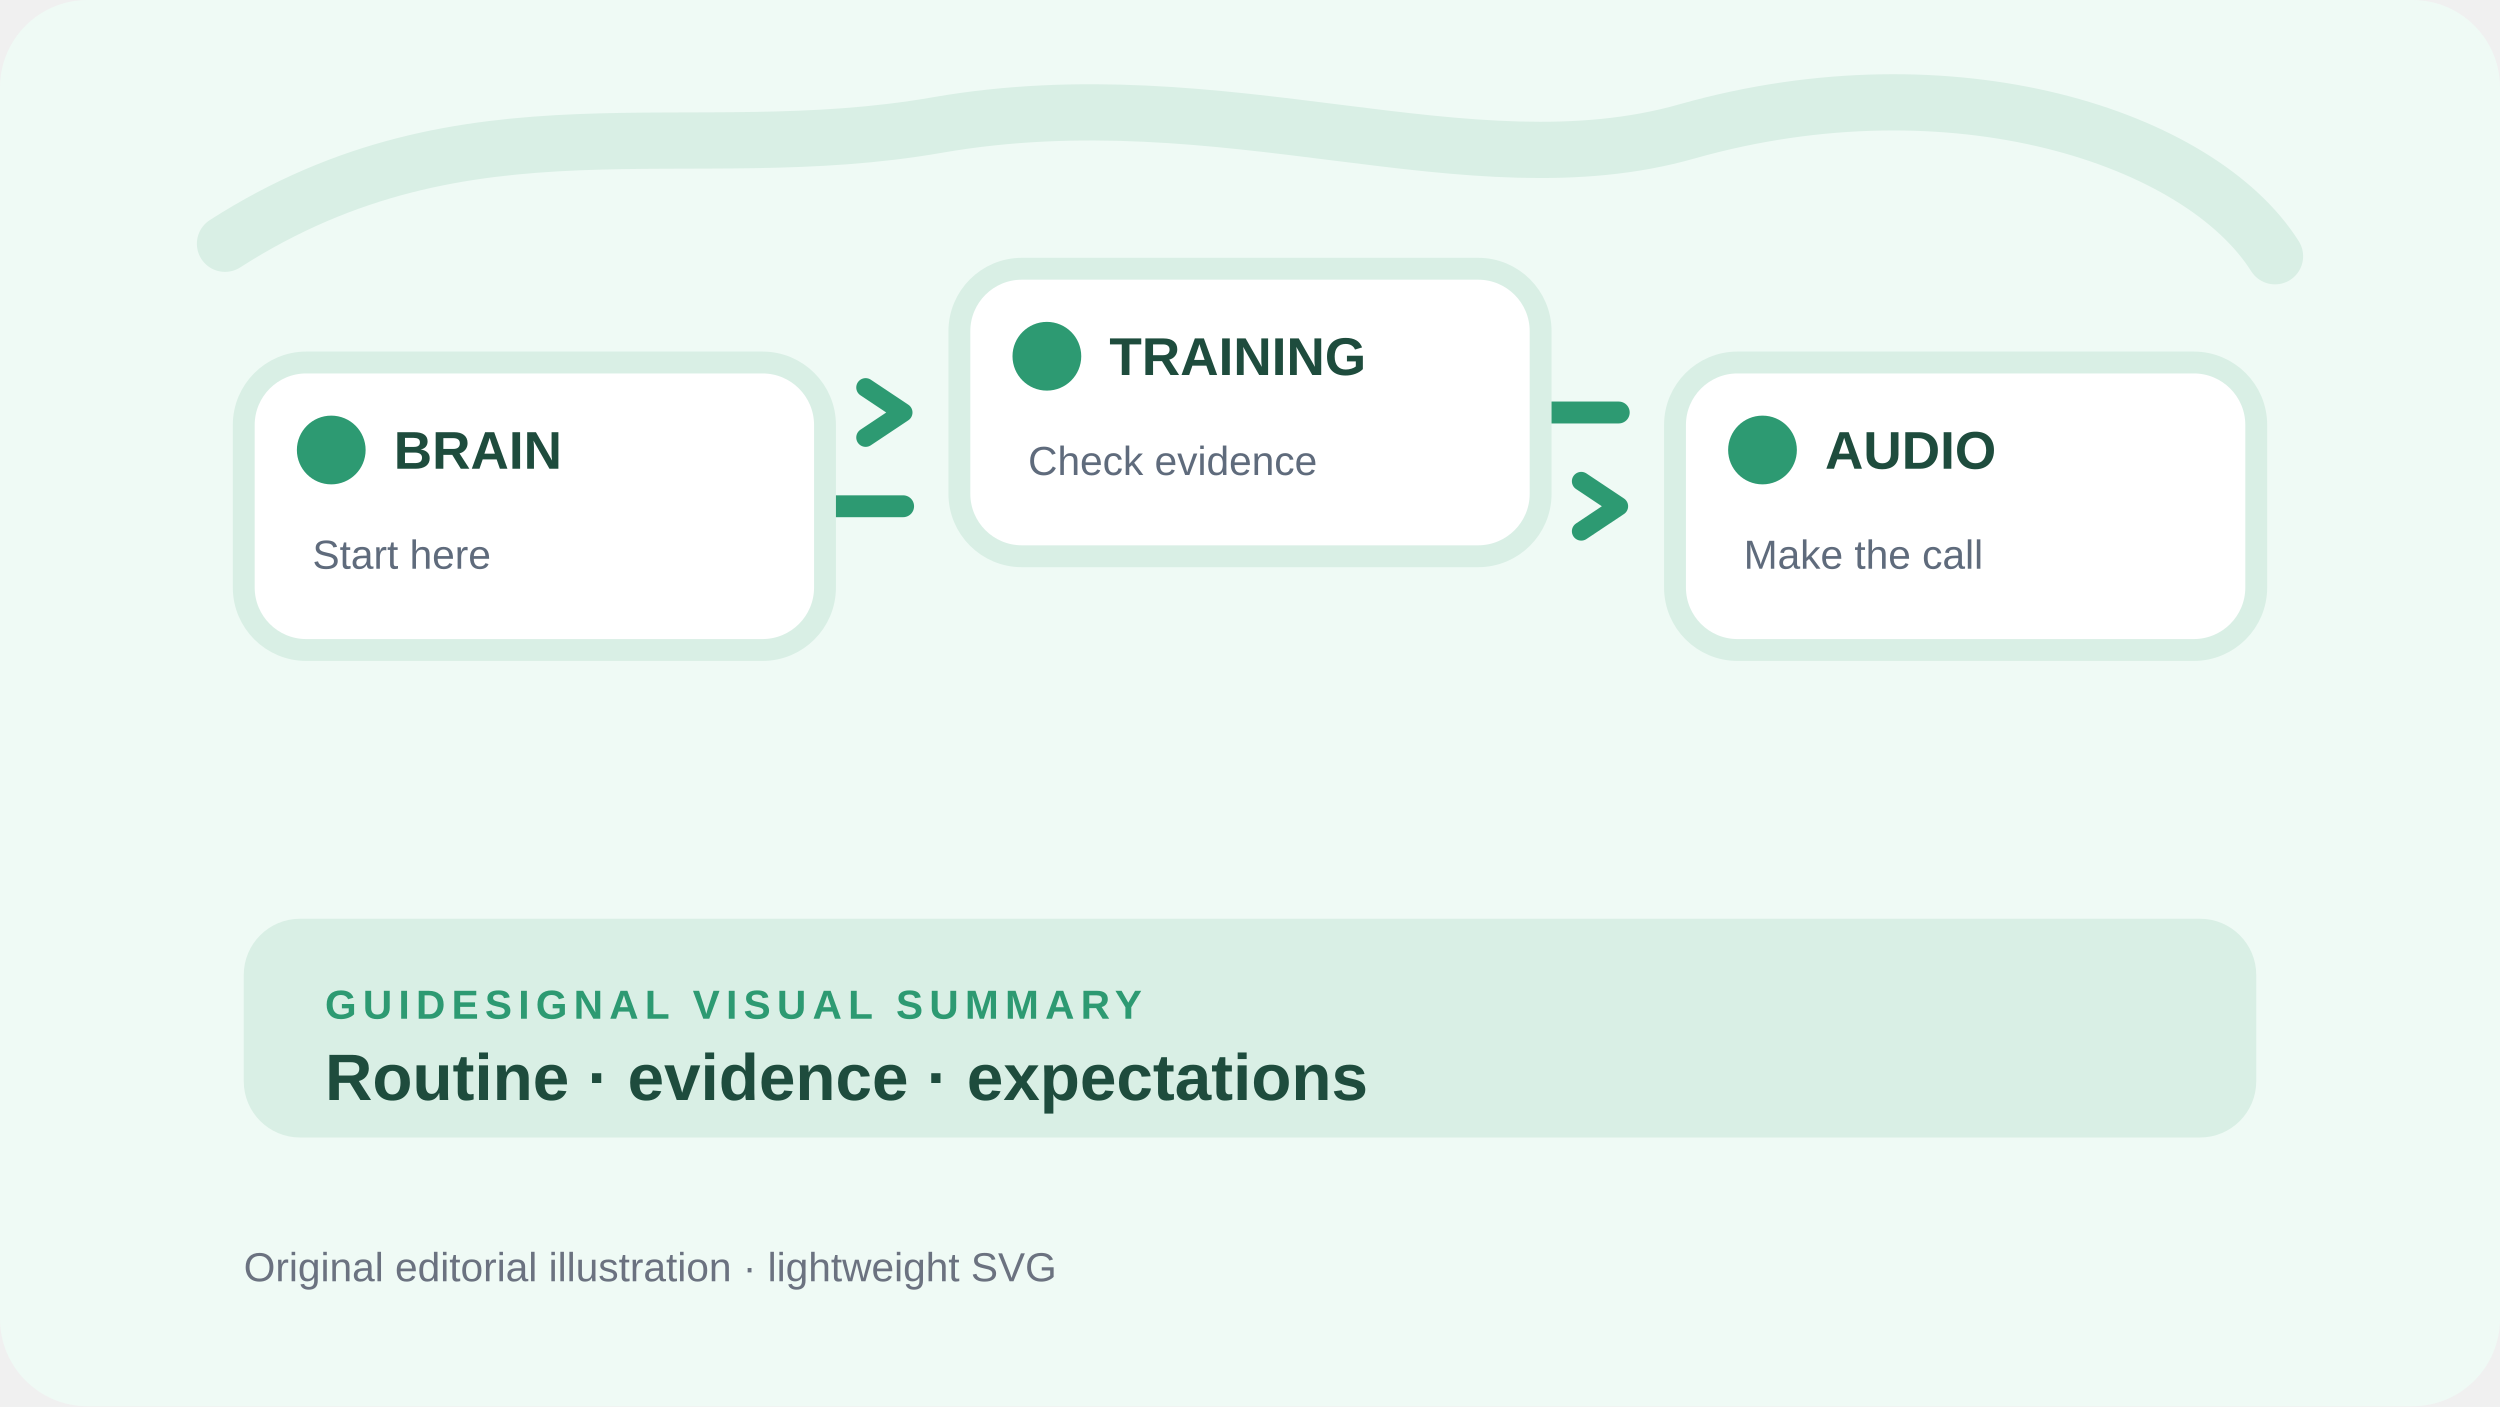
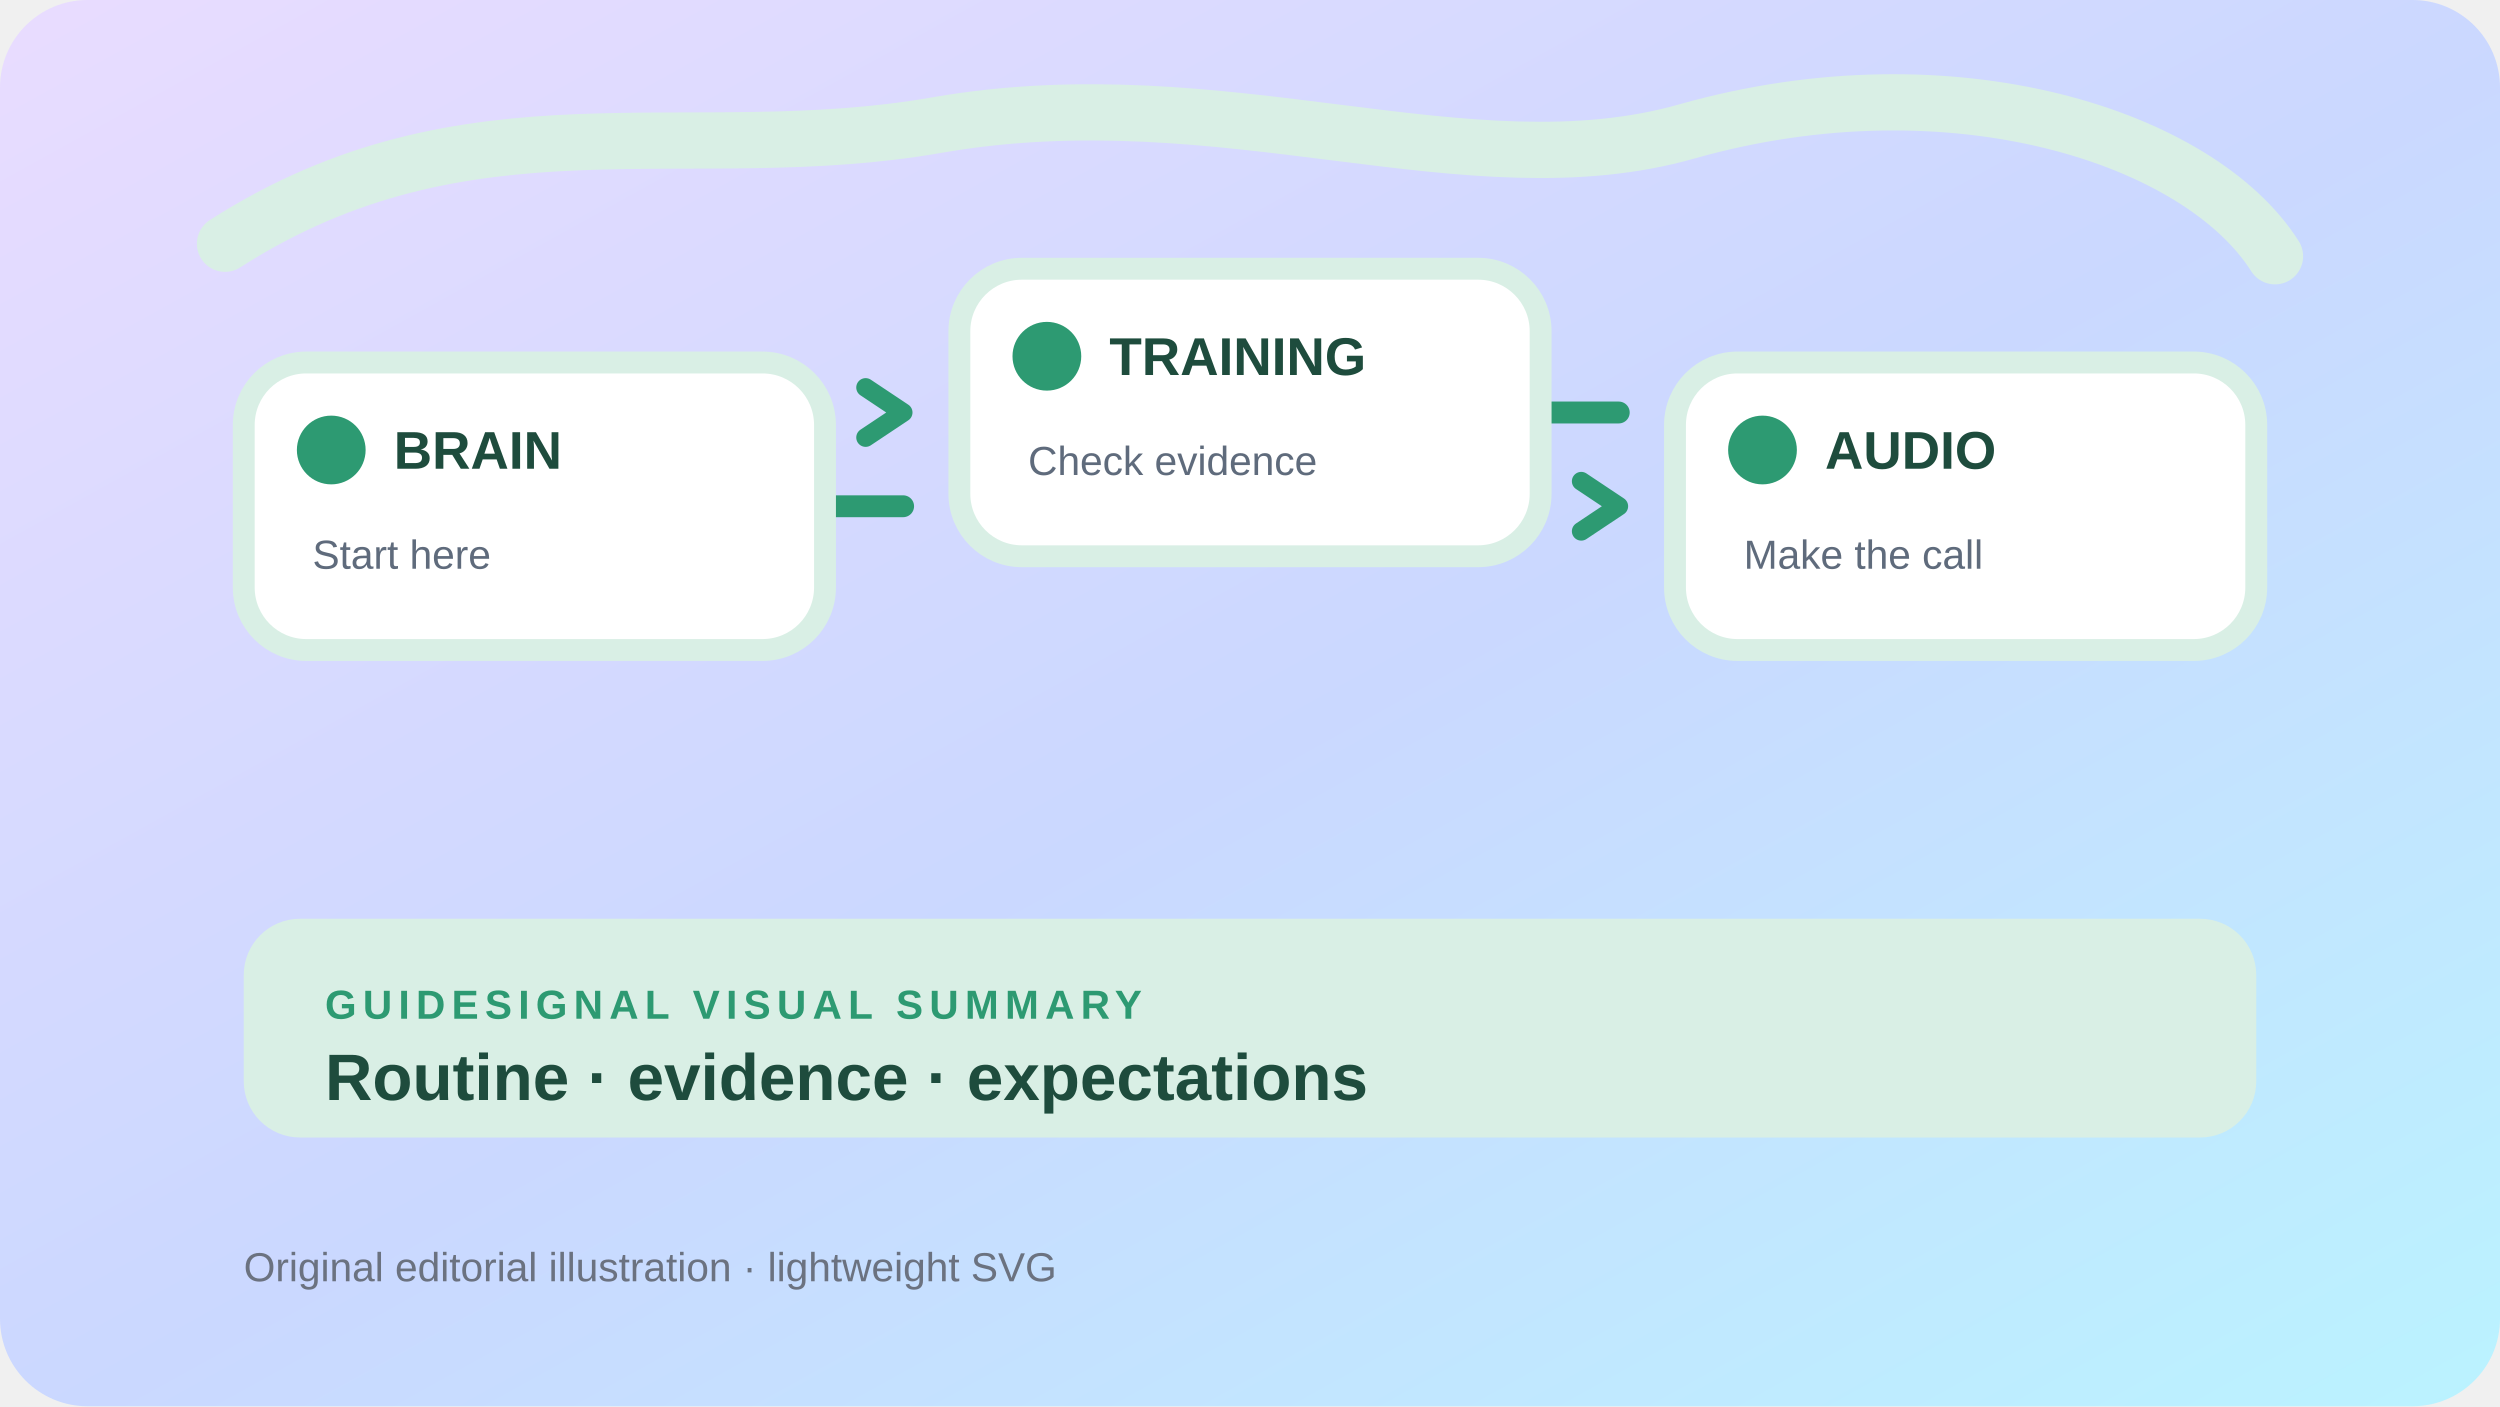
<svg xmlns="http://www.w3.org/2000/svg" viewBox="0 0 800 450">
-   <rect width="800" height="450" rx="28" fill="#effaf5" />
+   <defs>
+     <linearGradient id="guideBrightBg" x1="0%" y1="0%" x2="100%" y2="100%">
+       <stop offset="0%" stop-color="#e9dcff" />
+       <stop offset="52%" stop-color="#cad8ff" />
+       <stop offset="100%" stop-color="#baf3ff" />
+     </linearGradient>
+   </defs>
+   <rect width="800" height="450" rx="28" fill="url(#guideBrightBg)" />
  <path d="M72 78 C150 28 220 54 300 40 C392 24 470 62 540 42 C625 18 704 44 728 82" fill="none" stroke="#d9efe5" stroke-width="18" stroke-linecap="round" />
  <path d="M 264 162 H 289" stroke="#2d9a72" stroke-width="7" stroke-linecap="round" />
  <path d="M 277 124 L 289 132 L 277 140" fill="none" stroke="#2d9a72" stroke-width="6" stroke-linecap="round" stroke-linejoin="round" />
  <rect x="78" y="116" width="186" height="92" rx="20" fill="#fff" stroke="#d9efe5" stroke-width="7" />
  <circle cx="106" cy="144" r="11" fill="#2d9a72" />
  <text x="126" y="150" font-family="Arial,sans-serif" font-size="17" font-weight="800" fill="#1e4c3d">BRAIN</text>
  <text x="100" y="182" font-family="Arial,sans-serif" font-size="13" fill="#5f6b7c">Start here</text>
  <path d="M 493 132 H 518" stroke="#2d9a72" stroke-width="7" stroke-linecap="round" />
  <path d="M 506 154 L 518 162 L 506 170" fill="none" stroke="#2d9a72" stroke-width="6" stroke-linecap="round" stroke-linejoin="round" />
  <rect x="307" y="86" width="186" height="92" rx="20" fill="#fff" stroke="#d9efe5" stroke-width="7" />
  <circle cx="335" cy="114" r="11" fill="#2d9a72" />
  <text x="355" y="120" font-family="Arial,sans-serif" font-size="17" font-weight="800" fill="#1e4c3d">TRAINING</text>
  <text x="329" y="152" font-family="Arial,sans-serif" font-size="13" fill="#5f6b7c">Check evidence</text>
  <rect x="536" y="116" width="186" height="92" rx="20" fill="#fff" stroke="#d9efe5" stroke-width="7" />
  <circle cx="564" cy="144" r="11" fill="#2d9a72" />
  <text x="584" y="150" font-family="Arial,sans-serif" font-size="17" font-weight="800" fill="#1e4c3d">AUDIO</text>
  <text x="558" y="182" font-family="Arial,sans-serif" font-size="13" fill="#5f6b7c">Make the call</text>
  <rect x="78" y="294" width="644" height="70" rx="18" fill="#d9efe5" />
  <text x="104" y="326" font-family="Arial,sans-serif" font-size="13" font-weight="800" letter-spacing="2" fill="#2d9a72">GUIDESIGNAL VISUAL SUMMARY</text>
  <text x="104" y="352" font-family="Arial,sans-serif" font-size="21" font-weight="700" fill="#1e4c3d">Routine · evidence · expectations</text>
  <text x="78" y="410" font-family="Arial,sans-serif" font-size="13" fill="#6b7280">Original editorial illustration · lightweight SVG</text>
</svg>
